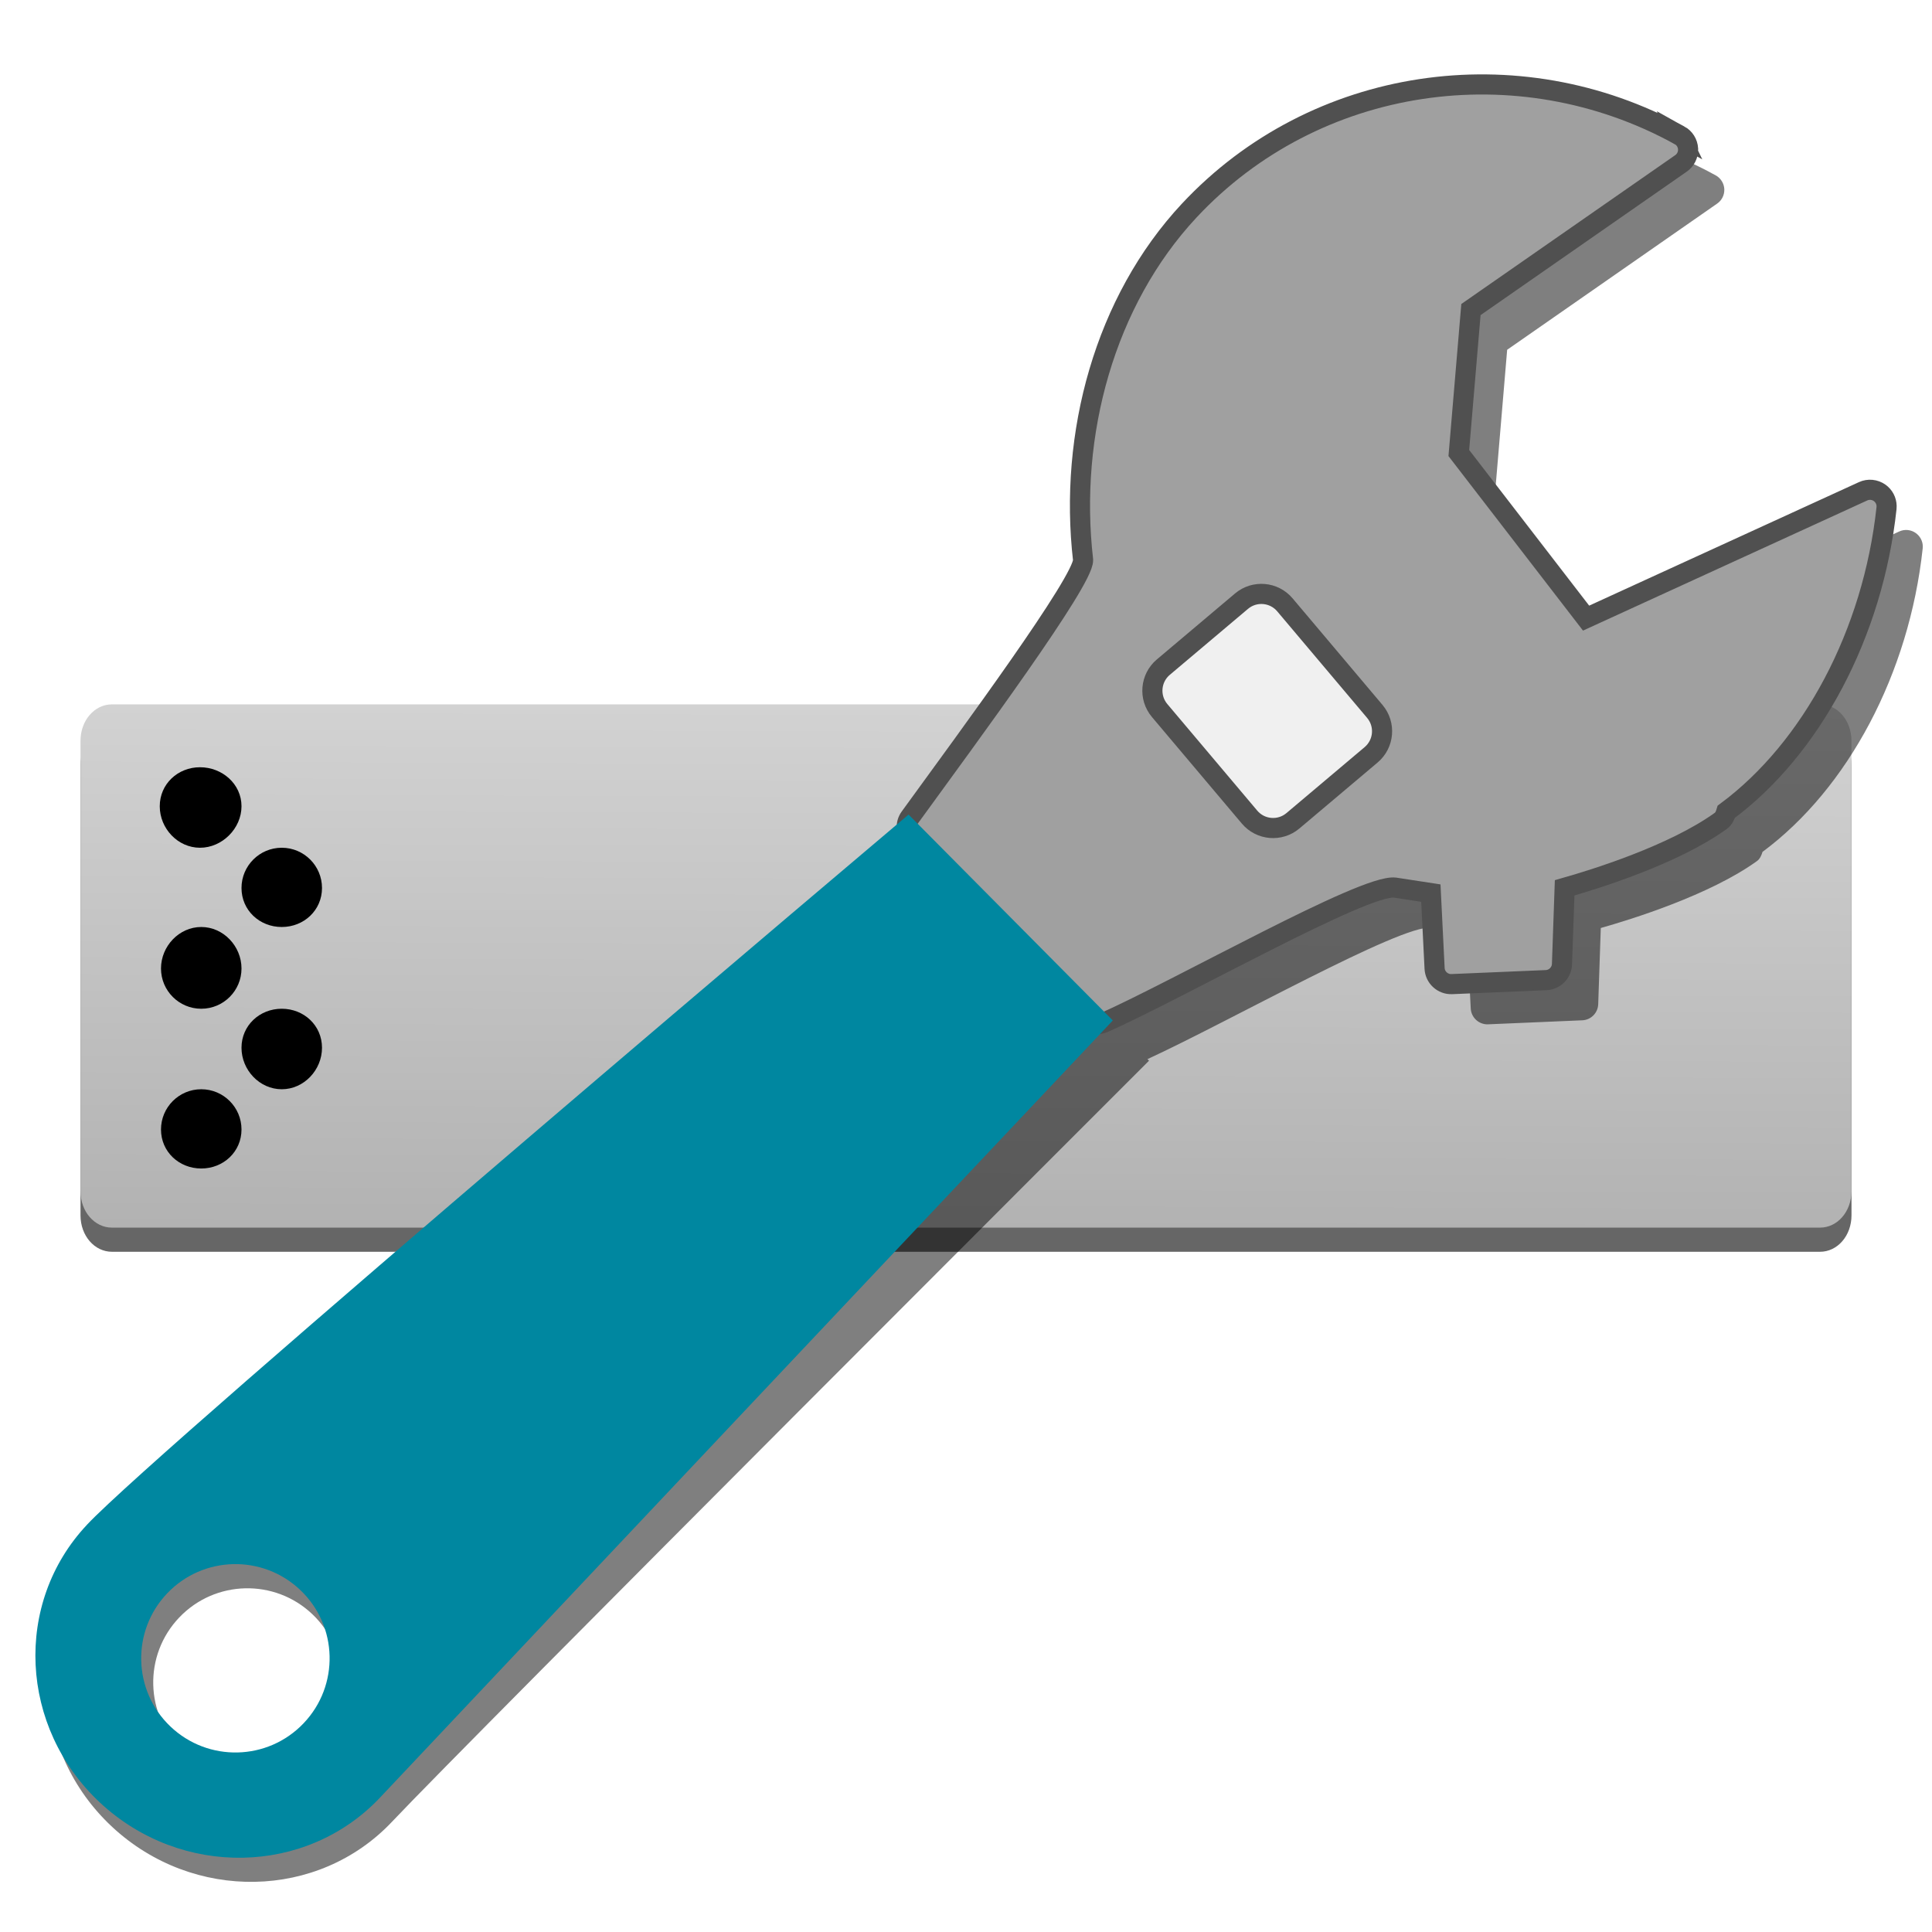
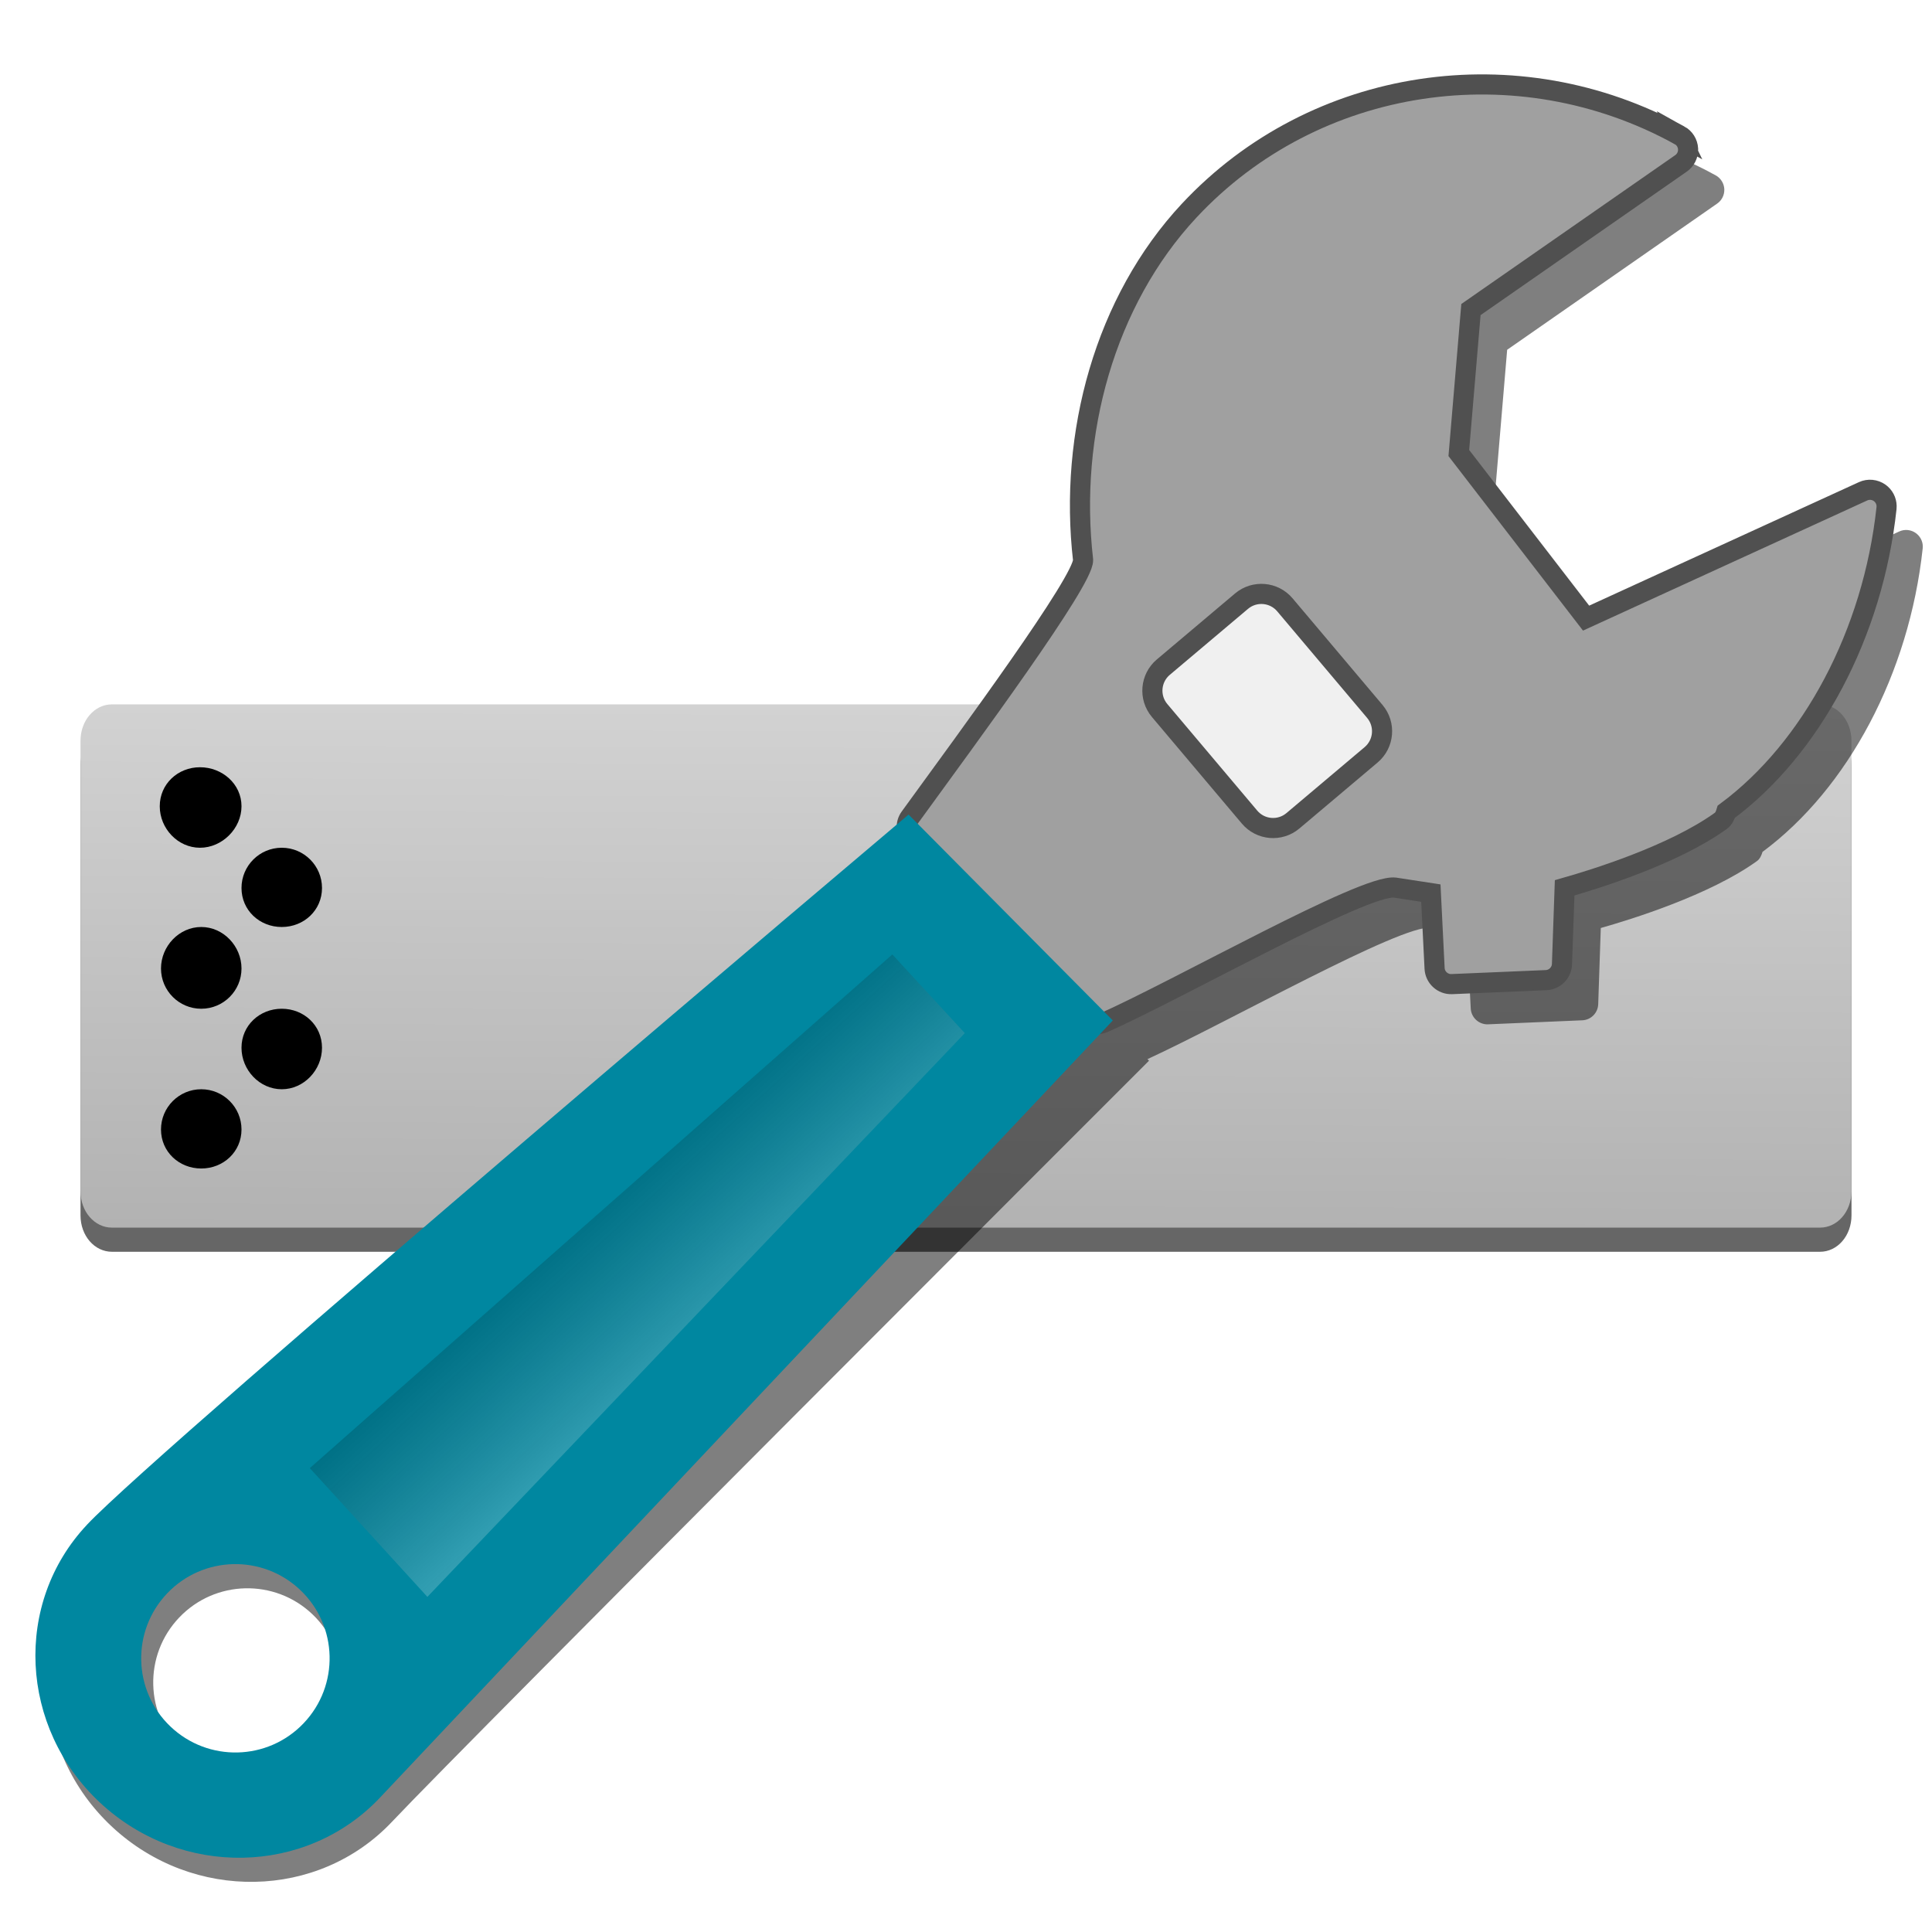
<svg xmlns="http://www.w3.org/2000/svg" xmlns:xlink="http://www.w3.org/1999/xlink" width="48" version="1.1" height="48">
  <defs>
+     <linearGradient id="linearGradient1">
+       <stop offset="0" style="stop-opacity:.8" />
+       <stop offset="1" style="stop-color:#fff" />
+     </linearGradient>
    <linearGradient id="linearGradient871">
      <stop offset="0" style="stop-color:#d2d2d2" />
      <stop offset="1" style="stop-color:#b2b2b2" />
    </linearGradient>
+     <linearGradient gradientTransform="rotate(135.6412,23.55702,10.77614)" xlink:href="#linearGradient1" id="linearGradient2" y1="3.49" x1="52.864" y2="-0.839" x2="53.013" gradientUnits="userSpaceOnUse" />
    <linearGradient xlink:href="#linearGradient871" id="linearGradient873" y1="17.5" x1="2.781" y2="30.5" x2="2.737" gradientUnits="userSpaceOnUse" />
  </defs>
  <path style="opacity:.6" d="M 2.781,18.1 C 2.35,18.1 2,18.497 2,19.006 v 11.188 C 2,30.703 2.35,31.1 2.781,31.1 H 22.812 27.4 45.219 C 45.65,31.1 46,30.703 46,30.194 V 19.006 C 46,18.497 45.65,18.1 45.219,18.1 H 32.381 29.775 Z" />
  <path style="fill:url(#linearGradient873)" d="m 2.781,17.5 c -0.431,0 -0.781,0.397 -0.781,0.906 v 11.188 c 0,0.509 0.35,0.906 0.781,0.906 h 20.031 4.588 17.818 c 0.431,0 0.781,-0.397 0.781,-0.906 V 18.406 C 46,17.897 45.65,17.5 45.219,17.5 H 32.381 29.775 2.781 Z" />
  <path d="m 4.969,19.062 c 0.552,0 1.031,0.416 1.031,0.969 0,0.552 -0.479,1.031 -1.031,1.031 -0.552,0 -1,-0.479 -1,-1.031 0,-0.552 0.448,-0.969 1,-0.969 z" />
  <path d="m 7,21.062 c 0.552,0 1,0.448 1,1 0,0.552 -0.448,0.969 -1,0.969 -0.552,0 -1,-0.416 -1,-0.969 0,-0.552 0.448,-1 1,-1 z" />
  <path d="m 5,23.031 c 0.552,0 1,0.479 1,1.031 0,0.552 -0.448,1 -1,1 -0.552,0 -1,-0.448 -1,-1 0,-0.552 0.448,-1.031 1,-1.031 z" />
  <path d="m 7,25.062 c 0.552,0 1,0.416 1,0.969 0,0.552 -0.448,1.031 -1,1.031 -0.552,0 -1,-0.479 -1,-1.031 0,-0.552 0.448,-0.969 1,-0.969 z" />
  <path d="m 5,27.062 c 0.552,0 1,0.448 1,1 0,0.552 -0.448,0.969 -1,0.969 -0.552,0 -1,-0.416 -1,-0.969 0,-0.552 0.448,-1 1,-1 z" />
  <rect width="0.493" x="-66.219" y="-105.933" height="0" style="opacity:.231" />
  <rect width="0.493" x="-83.546" y="-119.511" height="0" style="opacity:.231" />
  <path style="opacity:.5" d="m 37.831,3.095 c -2.732,-0.031 -5.436,1.042 -7.389,3.135 -2.097,2.247 -2.994,5.551 -2.635,8.68 0.012,0.516 -2.787,4.306 -4.289,6.373 l -.045,-.045 c 0,0 -19.181,15.299 -21.012,17.243 -1.831,1.945 -1.684,5.038 0.326,6.908 2.012,1.871 5.126,1.812 6.957,-0.133 1.831,-1.944 18.803,-18.903 18.803,-18.903 l -.039,-.039 c 2.002,-0.92 6.306,-3.352 7.045,-3.264 0,0 0.518,0.079 0.893,0.137 0.024,0.479 0.094,1.869 0.094,1.869 0.012,0.226 0.204,0.402 0.43,0.393 l 2.342,-.1 c 0.215,-0.009 0.387,-0.183 0.395,-0.398 0,0 0.049,-1.445 0.064,-1.895 0.732,-0.207 2.7,-0.813 3.879,-1.662 0.075,-0.054 0.113,-0.141 0.139,-0.229 2.124,-1.575 3.645,-4.429 3.98,-7.541 0.002,-0.018 0.002,-0.037 0.002,-0.055 -0.003,-0.128 -0.067,-0.248 -0.172,-0.324 -0.12,-0.087 -0.278,-0.103 -0.412,-0.041 0,0 -6.335,2.902 -6.883,3.152 -0.344,-0.447 -2.986,-3.876 -3.16,-4.102 0.024,-0.279 0.273,-3.23 0.301,-3.564 0.299,-0.208 5.219,-3.633 5.219,-3.633 0.114,-0.079 0.179,-0.21 0.176,-0.348 v -0.012 c -0.008,-0.142 -0.088,-0.271 -0.213,-0.34 -1.505,-0.83 -3.155,-1.245 -4.795,-1.264 z  m -31.741,36.366 c 0.599,-0.014 1.204,0.199 1.672,0.645 0.936,0.891 0.972,2.373 0.08,3.309 -0.891,0.936 -2.373,0.972 -3.309,0.08 -0.936,-0.891 -0.972,-2.374 -0.08,-3.309 0.446,-0.468 1.038,-0.71 1.637,-0.725 z " />
-   <path style="fill:#a0a0a0;stroke:#505050;stroke-width:.5" d="m 41.727,3.36 c 0.125,0.069 0.205,0.197 0.213,0.34 9e-05,0.004 0,0.008 0,0.012 0.003,0.138 -0.063,0.269 -0.177,0.348 0,0 -4.919,3.423 -5.218,3.631 -0.028,0.334 -0.278,3.286 -0.301,3.564 0.174,0.225 2.817,3.654 3.162,4.102 0.548,-0.251 6.882,-3.151 6.882,-3.151 0.135,-0.062 0.292,-0.046 0.413,0.04 0.105,0.076 0.168,0.196 0.171,0.325 0,0.018 -0,0.036 -0.002,0.054 -0.336,3.112 -1.855,5.967 -3.98,7.542 -0.026,0.088 -0.063,0.173 -0.138,0.228 -1.179,0.849 -3.147,1.455 -3.879,1.663 -0.016,0.45 -0.066,1.895 -0.066,1.895 -0.007,0.215 -0.179,0.389 -0.395,0.398 l -2.341,.099 c -0.226,0.01 -0.418,-0.165 -0.429,-0.391 0,0 -0.07,-1.392 -0.093,-1.87 -0.375,-0.057 -0.893,-0.137 -0.893,-0.137 -0.759,-0.091 -5.311,2.5 -7.235,3.358 -0.159,0.071 -0.344,0.034 -0.465,-0.091 l -4.314,-4.484 c -0.138,-0.144 -0.154,-0.367 -0.036,-0.528 1.499,-2.063 4.316,-5.876 4.303,-6.394 -0.36,-3.129 0.54,-6.433 2.636,-8.68 3.124,-3.348 8.169,-4.084 12.183,-1.871 z " />
+   <path style="fill:#a0a0a0;stroke:#505050;stroke-width:.5" d="m 41.727,3.36 c 0.125,0.069 0.205,0.197 0.213,0.34 0,0.004 0,0.008 0,0.012 0.003,0.138 -0.063,0.269 -0.177,0.348 0,0 -4.919,3.423 -5.218,3.631 -0.028,0.334 -0.278,3.286 -0.301,3.564 0.174,0.225 2.817,3.654 3.162,4.102 0.548,-0.251 6.882,-3.151 6.882,-3.151 0.135,-0.062 0.292,-0.046 0.413,0.04 0.105,0.076 0.168,0.196 0.171,0.325 0,0.018 0,0.036 -0.002,0.054 -0.336,3.112 -1.855,5.967 -3.98,7.542 -0.026,0.088 -0.063,0.173 -0.138,0.228 -1.179,0.849 -3.147,1.455 -3.879,1.663 -0.016,0.45 -0.066,1.895 -0.066,1.895 -0.007,0.215 -0.179,0.389 -0.395,0.398 l -2.341,.099 c -0.226,0.01 -0.418,-0.165 -0.429,-0.391 0,0 -0.07,-1.392 -0.093,-1.87 -0.375,-0.057 -0.893,-0.137 -0.893,-0.137 -0.759,-0.091 -5.311,2.5 -7.235,3.358 -0.159,0.071 -0.344,0.034 -0.465,-0.091 l -4.314,-4.484 c -0.138,-0.144 -0.154,-0.367 -0.036,-0.528 1.499,-2.063 4.316,-5.876 4.303,-6.394 -0.36,-3.129 0.54,-6.433 2.636,-8.68 3.124,-3.348 8.169,-4.084 12.183,-1.871 z " />
  <path style="fill:#0087a0" d="m 2.161,37.881 c 1.831,-1.944 20.412,-17.643 20.412,-17.643 l 5.075,5.115 c 0,0 -16.373,17.36 -18.203,19.304 -1.831,1.945 -4.944,2.004 -6.956,0.133 -2.011,-1.871 -2.158,-4.964 -0.327,-6.909 z  m 2.073,5.013 c 0.936,0.892 2.418,0.856 3.309,-0.08 0.892,-0.935 0.856,-2.417 -0.08,-3.308 -0.936,-0.892 -2.418,-0.856 -3.309,0.08 -0.892,0.935 -0.856,2.417 0.08,3.308 z " />
-   <rect width="4.994" x="-36.3" y="-14.709" rx="0.765" height="4.072" style="fill:#f0f0f0;stroke:#505050;stroke-width:.5" transform="matrix(-0.6448453,-0.7643131,-0.7643131,0.6448453,0,0)" />
+   <g style="stroke-width:.5">
+     <rect width="4.994" x="-36.3" y="-14.709" rx="0.765" height="4.072" style="fill:#f0f0f0;stroke:#505050" transform="matrix(-0.6448453,-0.7643131,-0.7643131,0.6448453,0,0)" />
+     <path style="opacity:.2;fill:url(#linearGradient2);stroke-linejoin:round" d="m 23.971,25.668 -13.353,14.006 -2.921,-3.199 14.473,-12.762 z " />
+   </g>
</svg>
